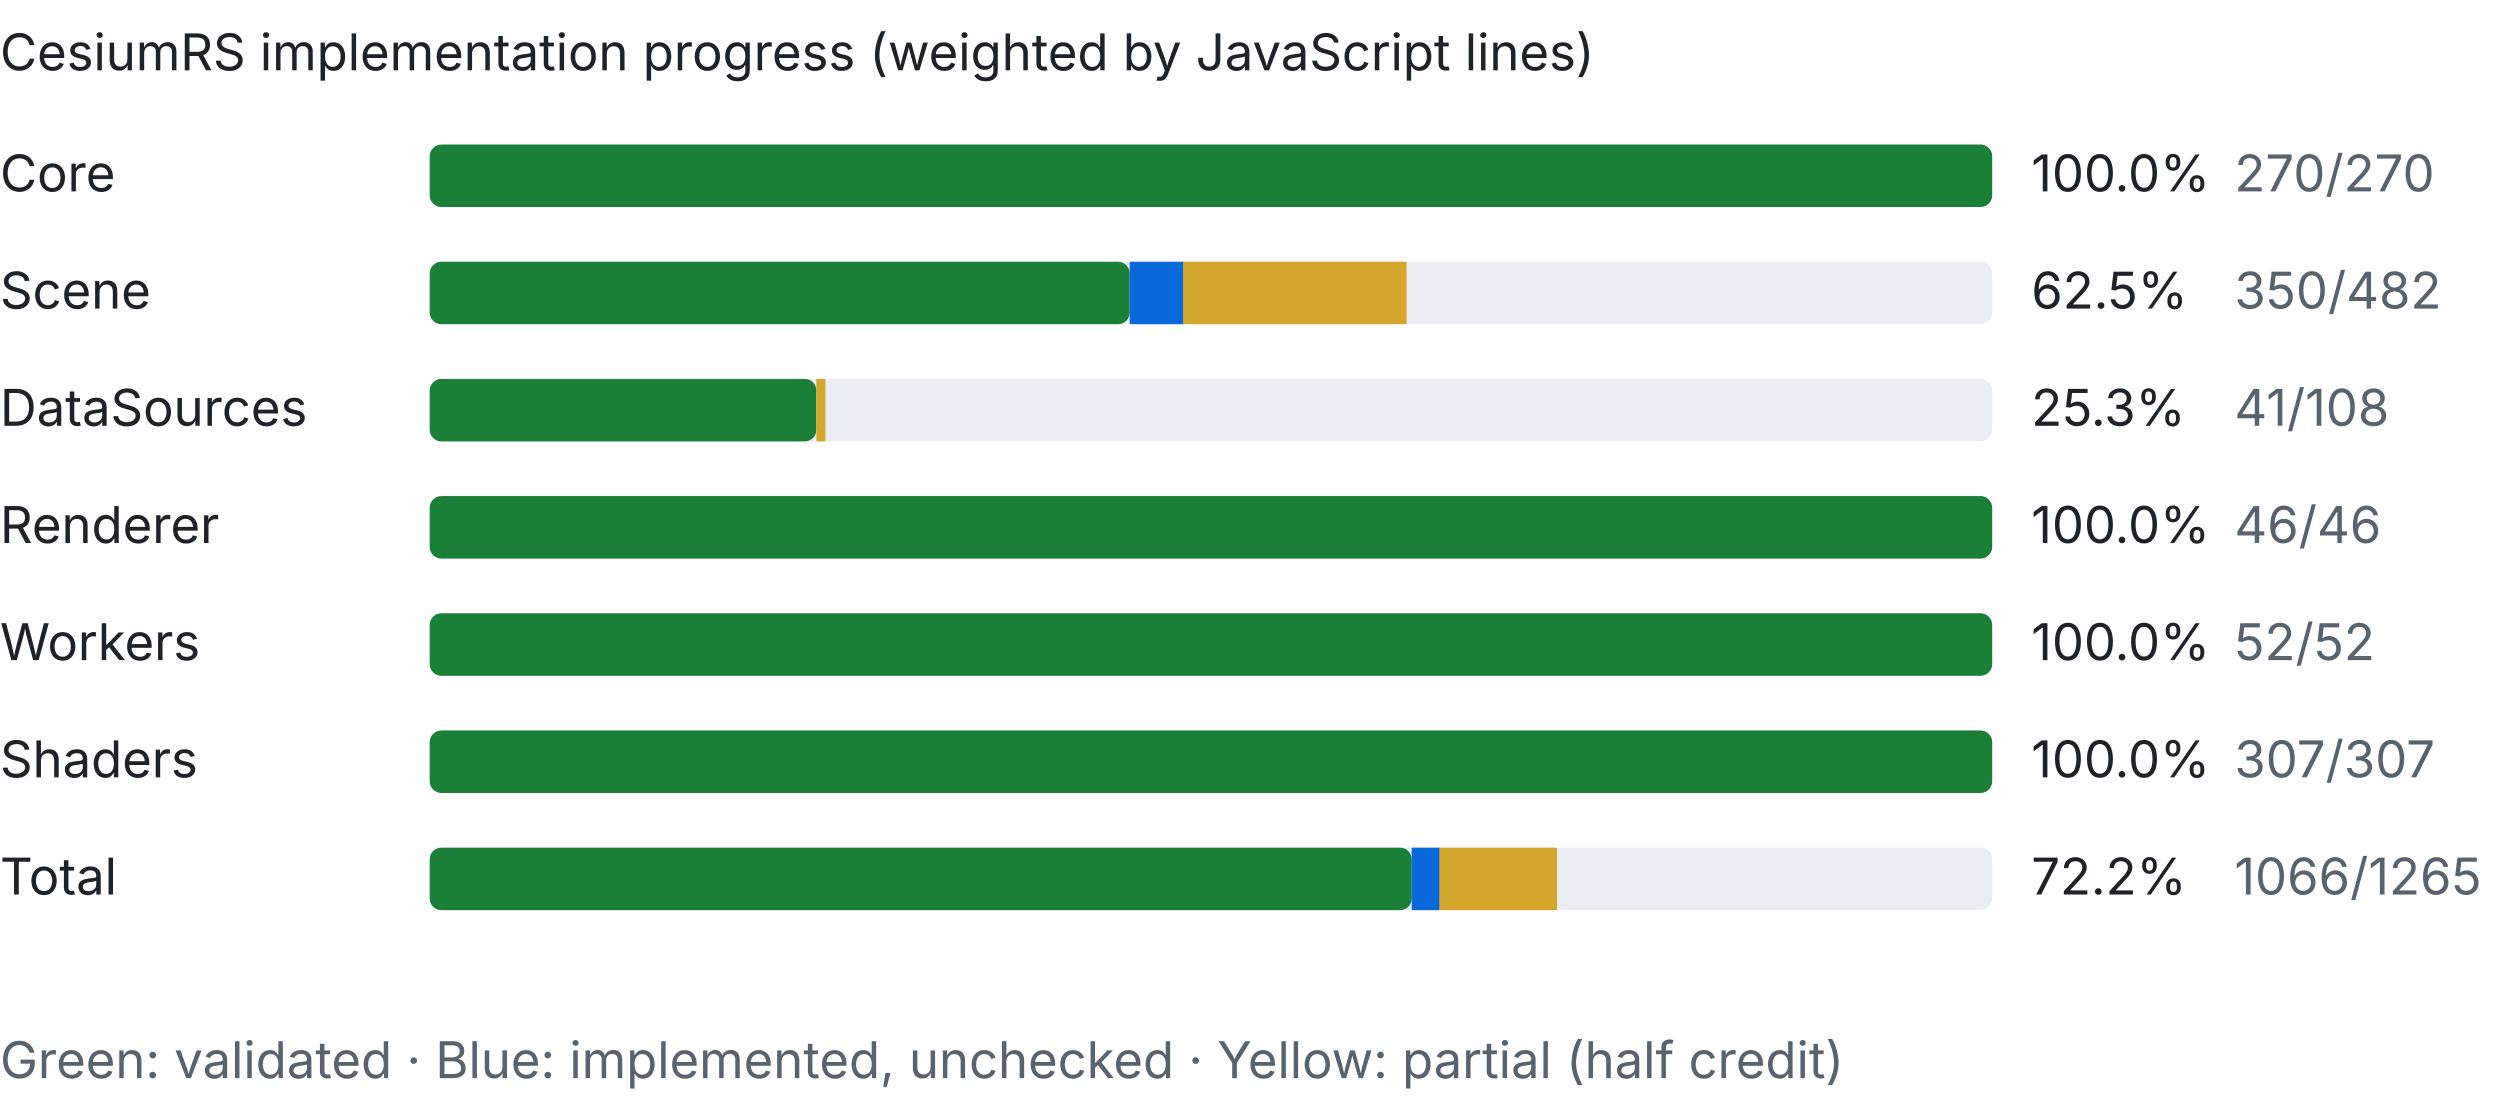
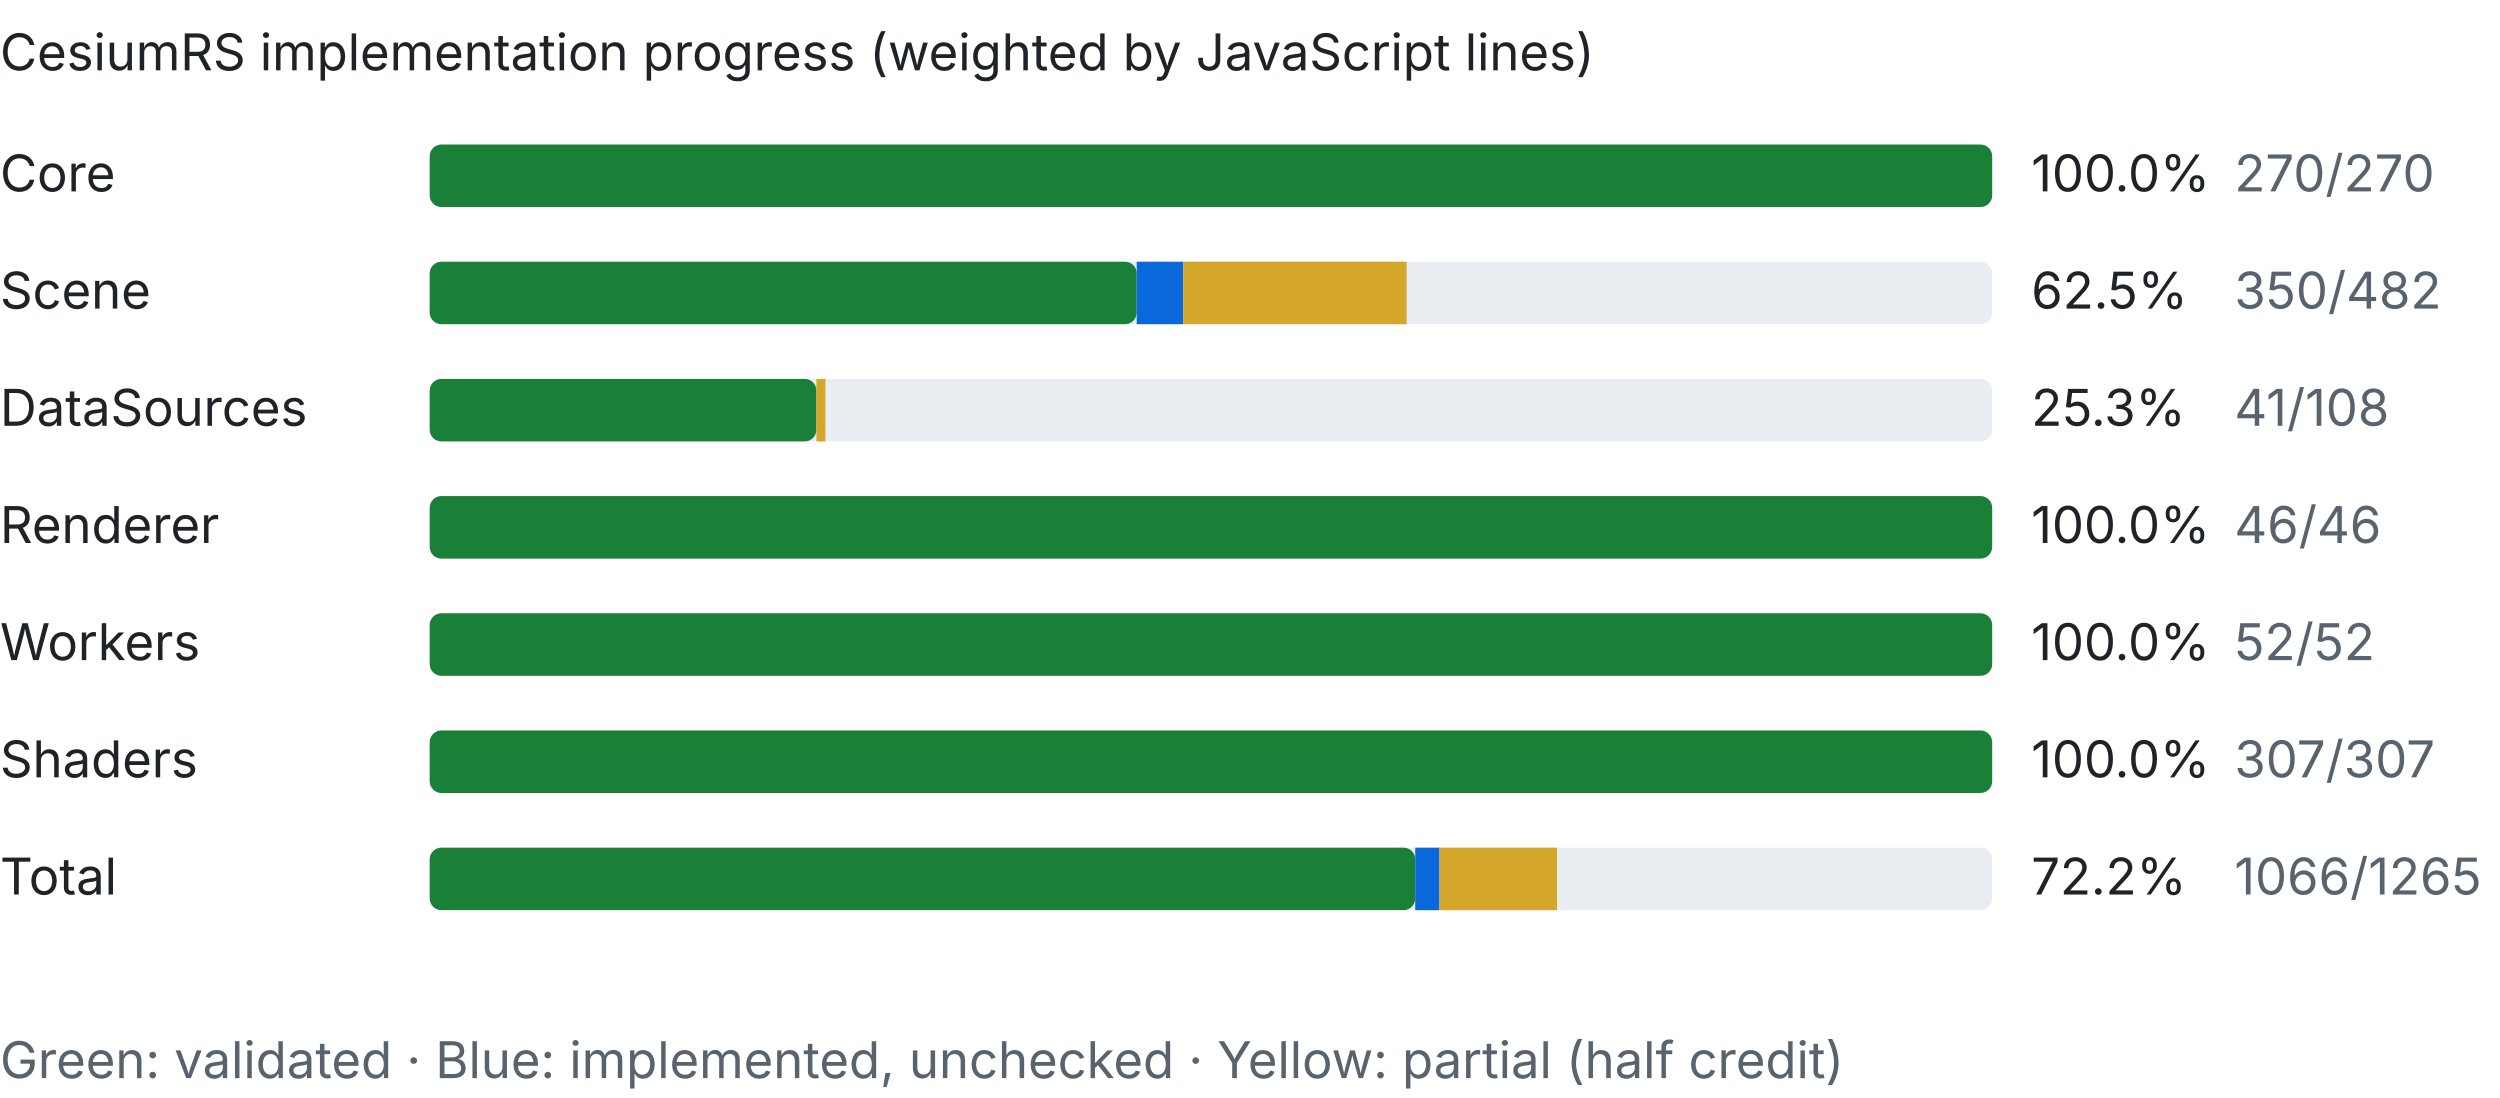
<svg xmlns="http://www.w3.org/2000/svg" width="640" height="281" viewBox="0 0 640 281">
  <style>text{font:13px system-ui,-apple-system,Segoe UI,sans-serif;fill:#1f2328}.dim{fill:#59636e}.bg{fill:#eaeef2}.done{fill:#1a7f37}.part{fill:#d4a72c}.unchecked{fill:#0969da}@media (prefers-color-scheme:dark){text{fill:#e6edf3}.dim{fill:#9198a1}.bg{fill:#30363d}.done{fill:#3fb950}}</style>
  <text x="0" y="18" font-weight="600">CesiumRS implementation progress (weighted by JavaScript lines)</text>
  <text x="0" y="49">Core</text>
  <rect class="bg" x="110" y="37" width="400" height="16" rx="3" />
  <rect class="done" x="110" y="37" width="400.0" height="16" rx="3" />
  <text x="520" y="49">100.0%</text>
  <text class="dim" x="572" y="49">270/270</text>
  <text x="0" y="79">Scene</text>
  <rect class="bg" x="110" y="67" width="400" height="16" rx="3" />
-   <rect class="done" x="110" y="67" width="179.2" height="16" rx="3" />
-   <rect class="unchecked" x="289.2" y="67" width="13.8" height="16" />
+   <rect class="done" x="110" y="67" width="181.0" height="16" rx="3" />
+   <rect class="unchecked" x="291.0" y="67" width="11.9" height="16" />
  <rect class="part" x="302.9" y="67" width="57.2" height="16" />
  <text x="520" y="79">62.5%</text>
  <text class="dim" x="572" y="79">350/482</text>
  <text x="0" y="109">DataSources</text>
  <rect class="bg" x="110" y="97" width="400" height="16" rx="3" />
  <rect class="done" x="110" y="97" width="99.0" height="16" rx="3" />
  <rect class="part" x="209.0" y="97" width="2.3" height="16" />
  <text x="520" y="109">25.3%</text>
  <text class="dim" x="572" y="109">41/108</text>
  <text x="0" y="139">Renderer</text>
  <rect class="bg" x="110" y="127" width="400" height="16" rx="3" />
  <rect class="done" x="110" y="127" width="400.0" height="16" rx="3" />
  <text x="520" y="139">100.0%</text>
  <text class="dim" x="572" y="139">46/46</text>
  <text x="0" y="169">Workers</text>
  <rect class="bg" x="110" y="157" width="400" height="16" rx="3" />
  <rect class="done" x="110" y="157" width="400.0" height="16" rx="3" />
  <text x="520" y="169">100.0%</text>
  <text class="dim" x="572" y="169">52/52</text>
  <text x="0" y="199">Shaders</text>
  <rect class="bg" x="110" y="187" width="400" height="16" rx="3" />
  <rect class="done" x="110" y="187" width="400.0" height="16" rx="3" />
  <text x="520" y="199">100.0%</text>
  <text class="dim" x="572" y="199">307/307</text>
  <text x="0" y="229" font-weight="600">Total</text>
  <rect class="bg" x="110" y="217" width="400" height="16" rx="3" />
-   <rect class="done" x="110" y="217" width="251.4" height="16" rx="3" />
-   <rect class="unchecked" x="361.4" y="217" width="7.2" height="16" />
+   <rect class="done" x="110" y="217" width="252.3" height="16" rx="3" />
+   <rect class="unchecked" x="362.3" y="217" width="6.2" height="16" />
  <rect class="part" x="368.5" y="217" width="30.1" height="16" />
  <text x="520" y="229" font-weight="600">72.2%</text>
  <text class="dim" x="572" y="229">1066/1265</text>
  <text class="dim" x="0" y="276">Green: validated · Blue: implemented, unchecked · Yellow: partial (half credit)</text>
</svg>
